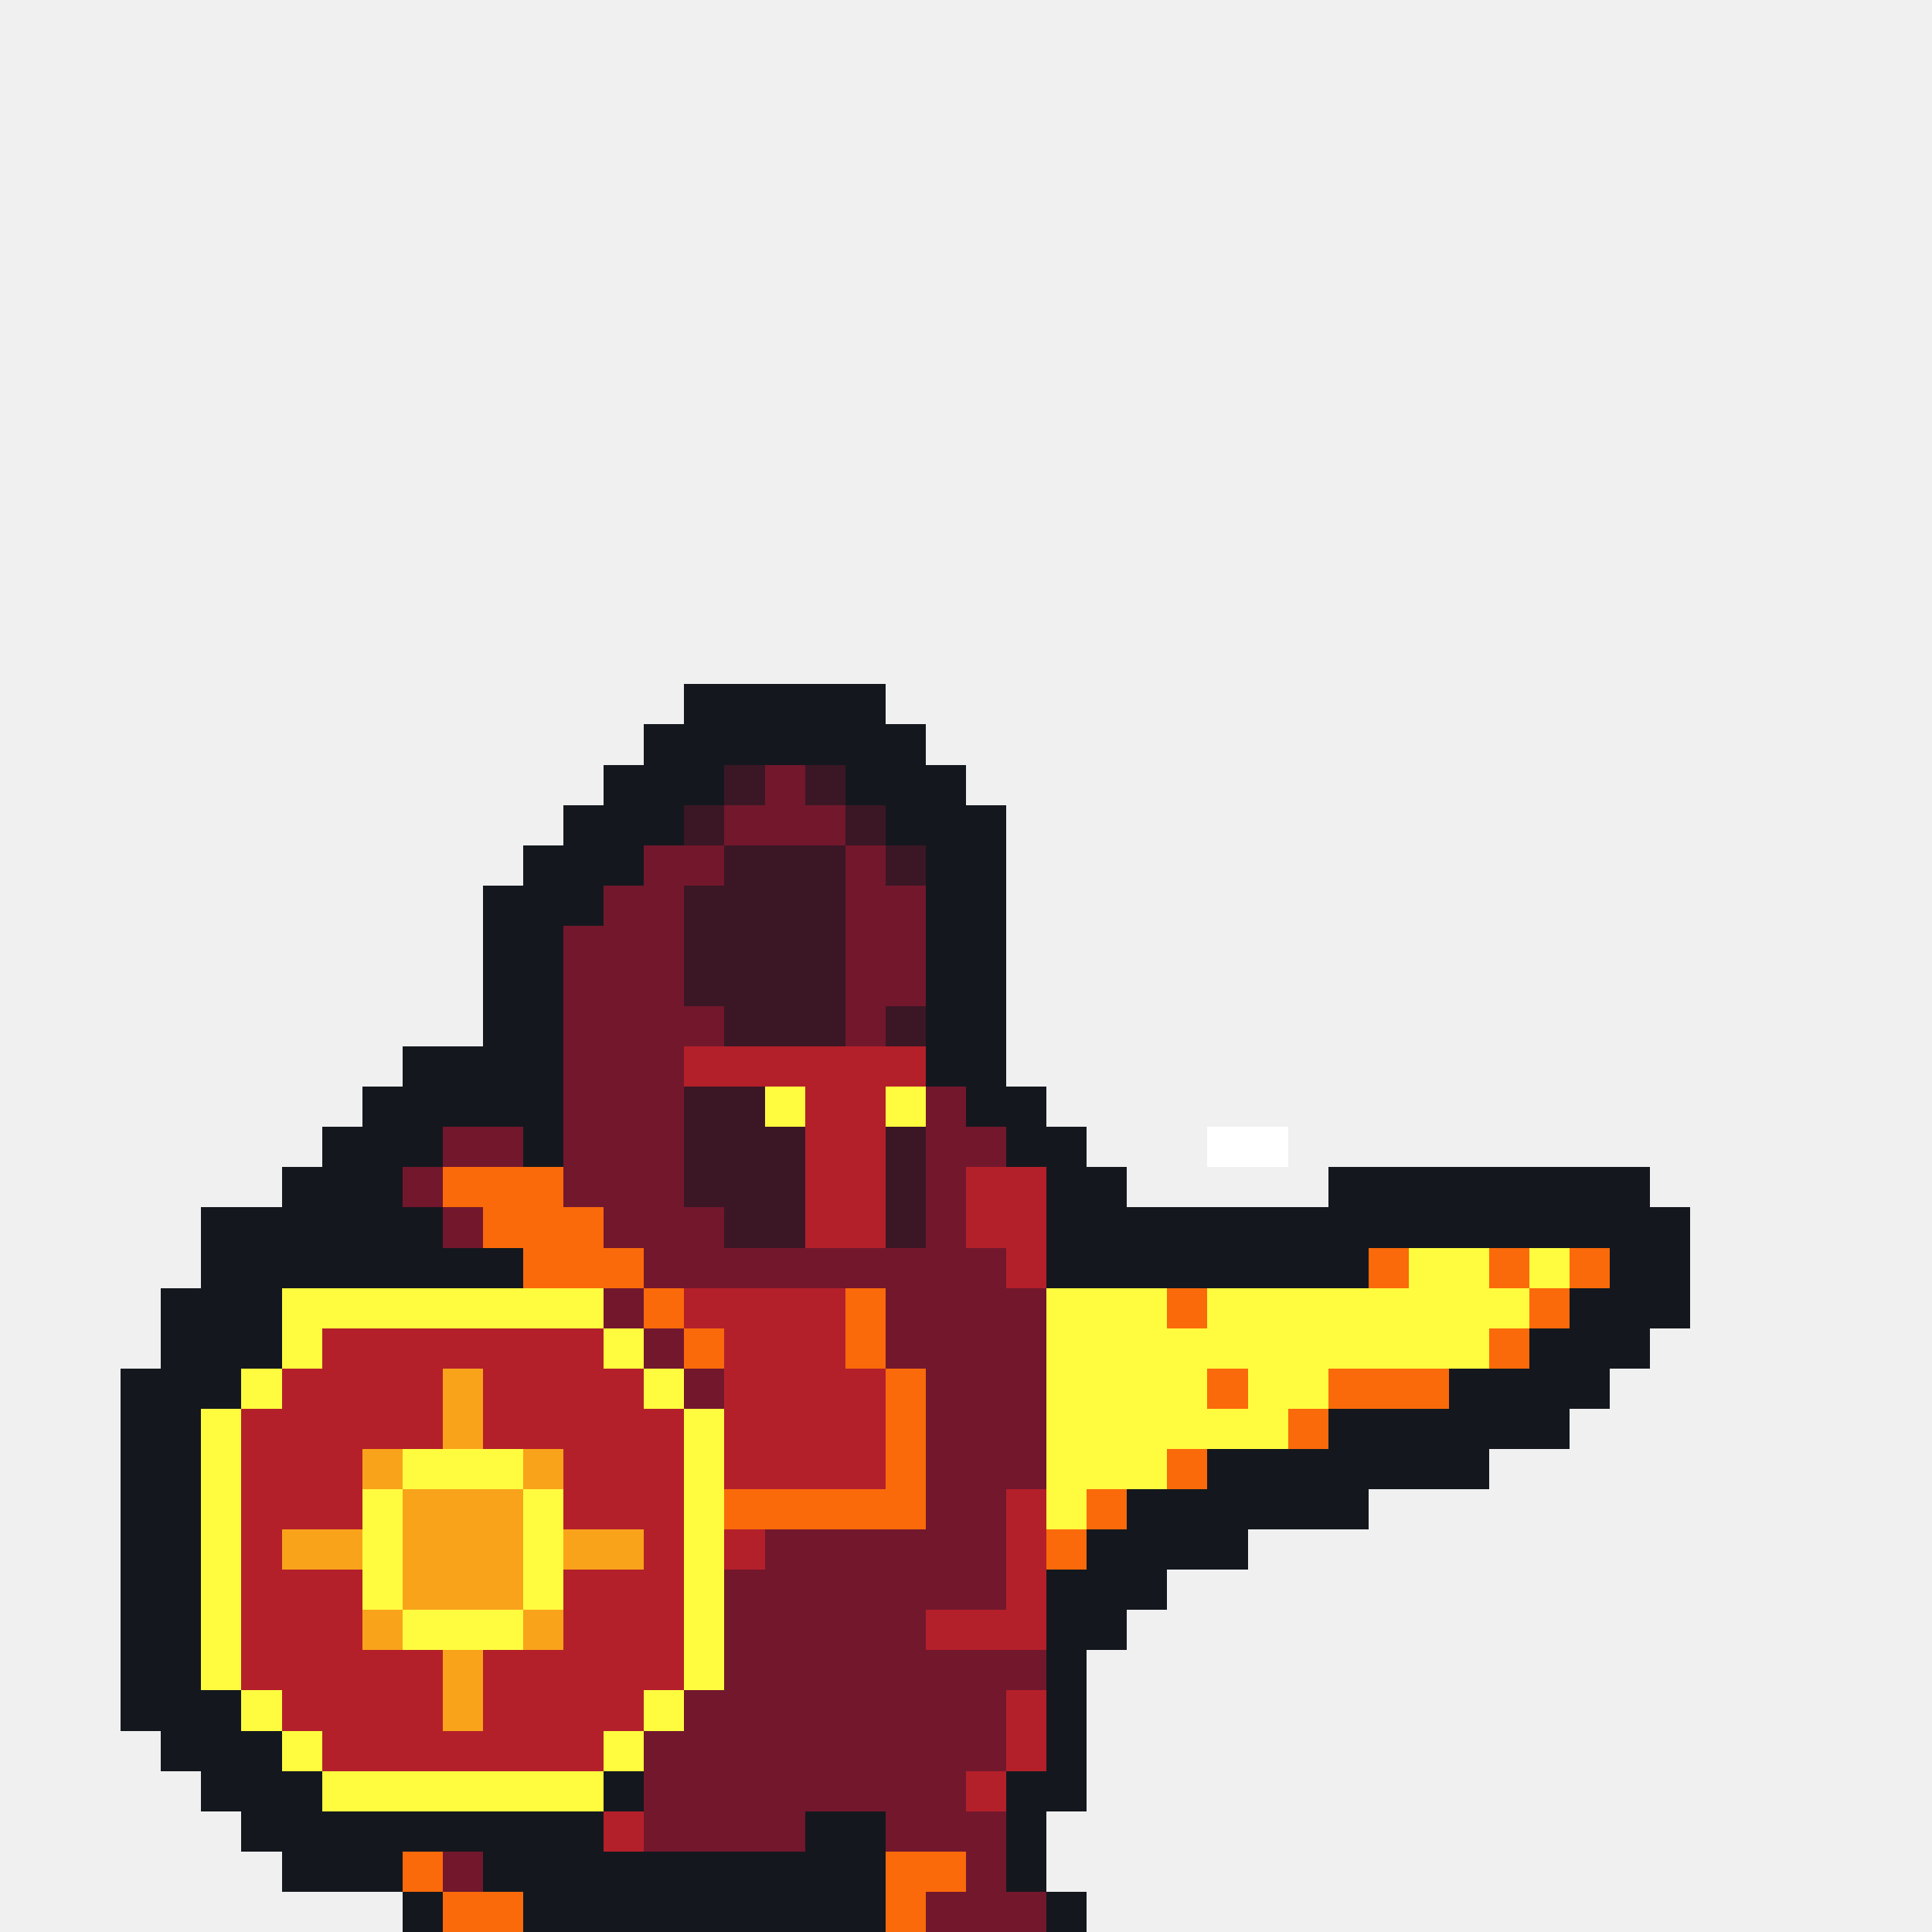
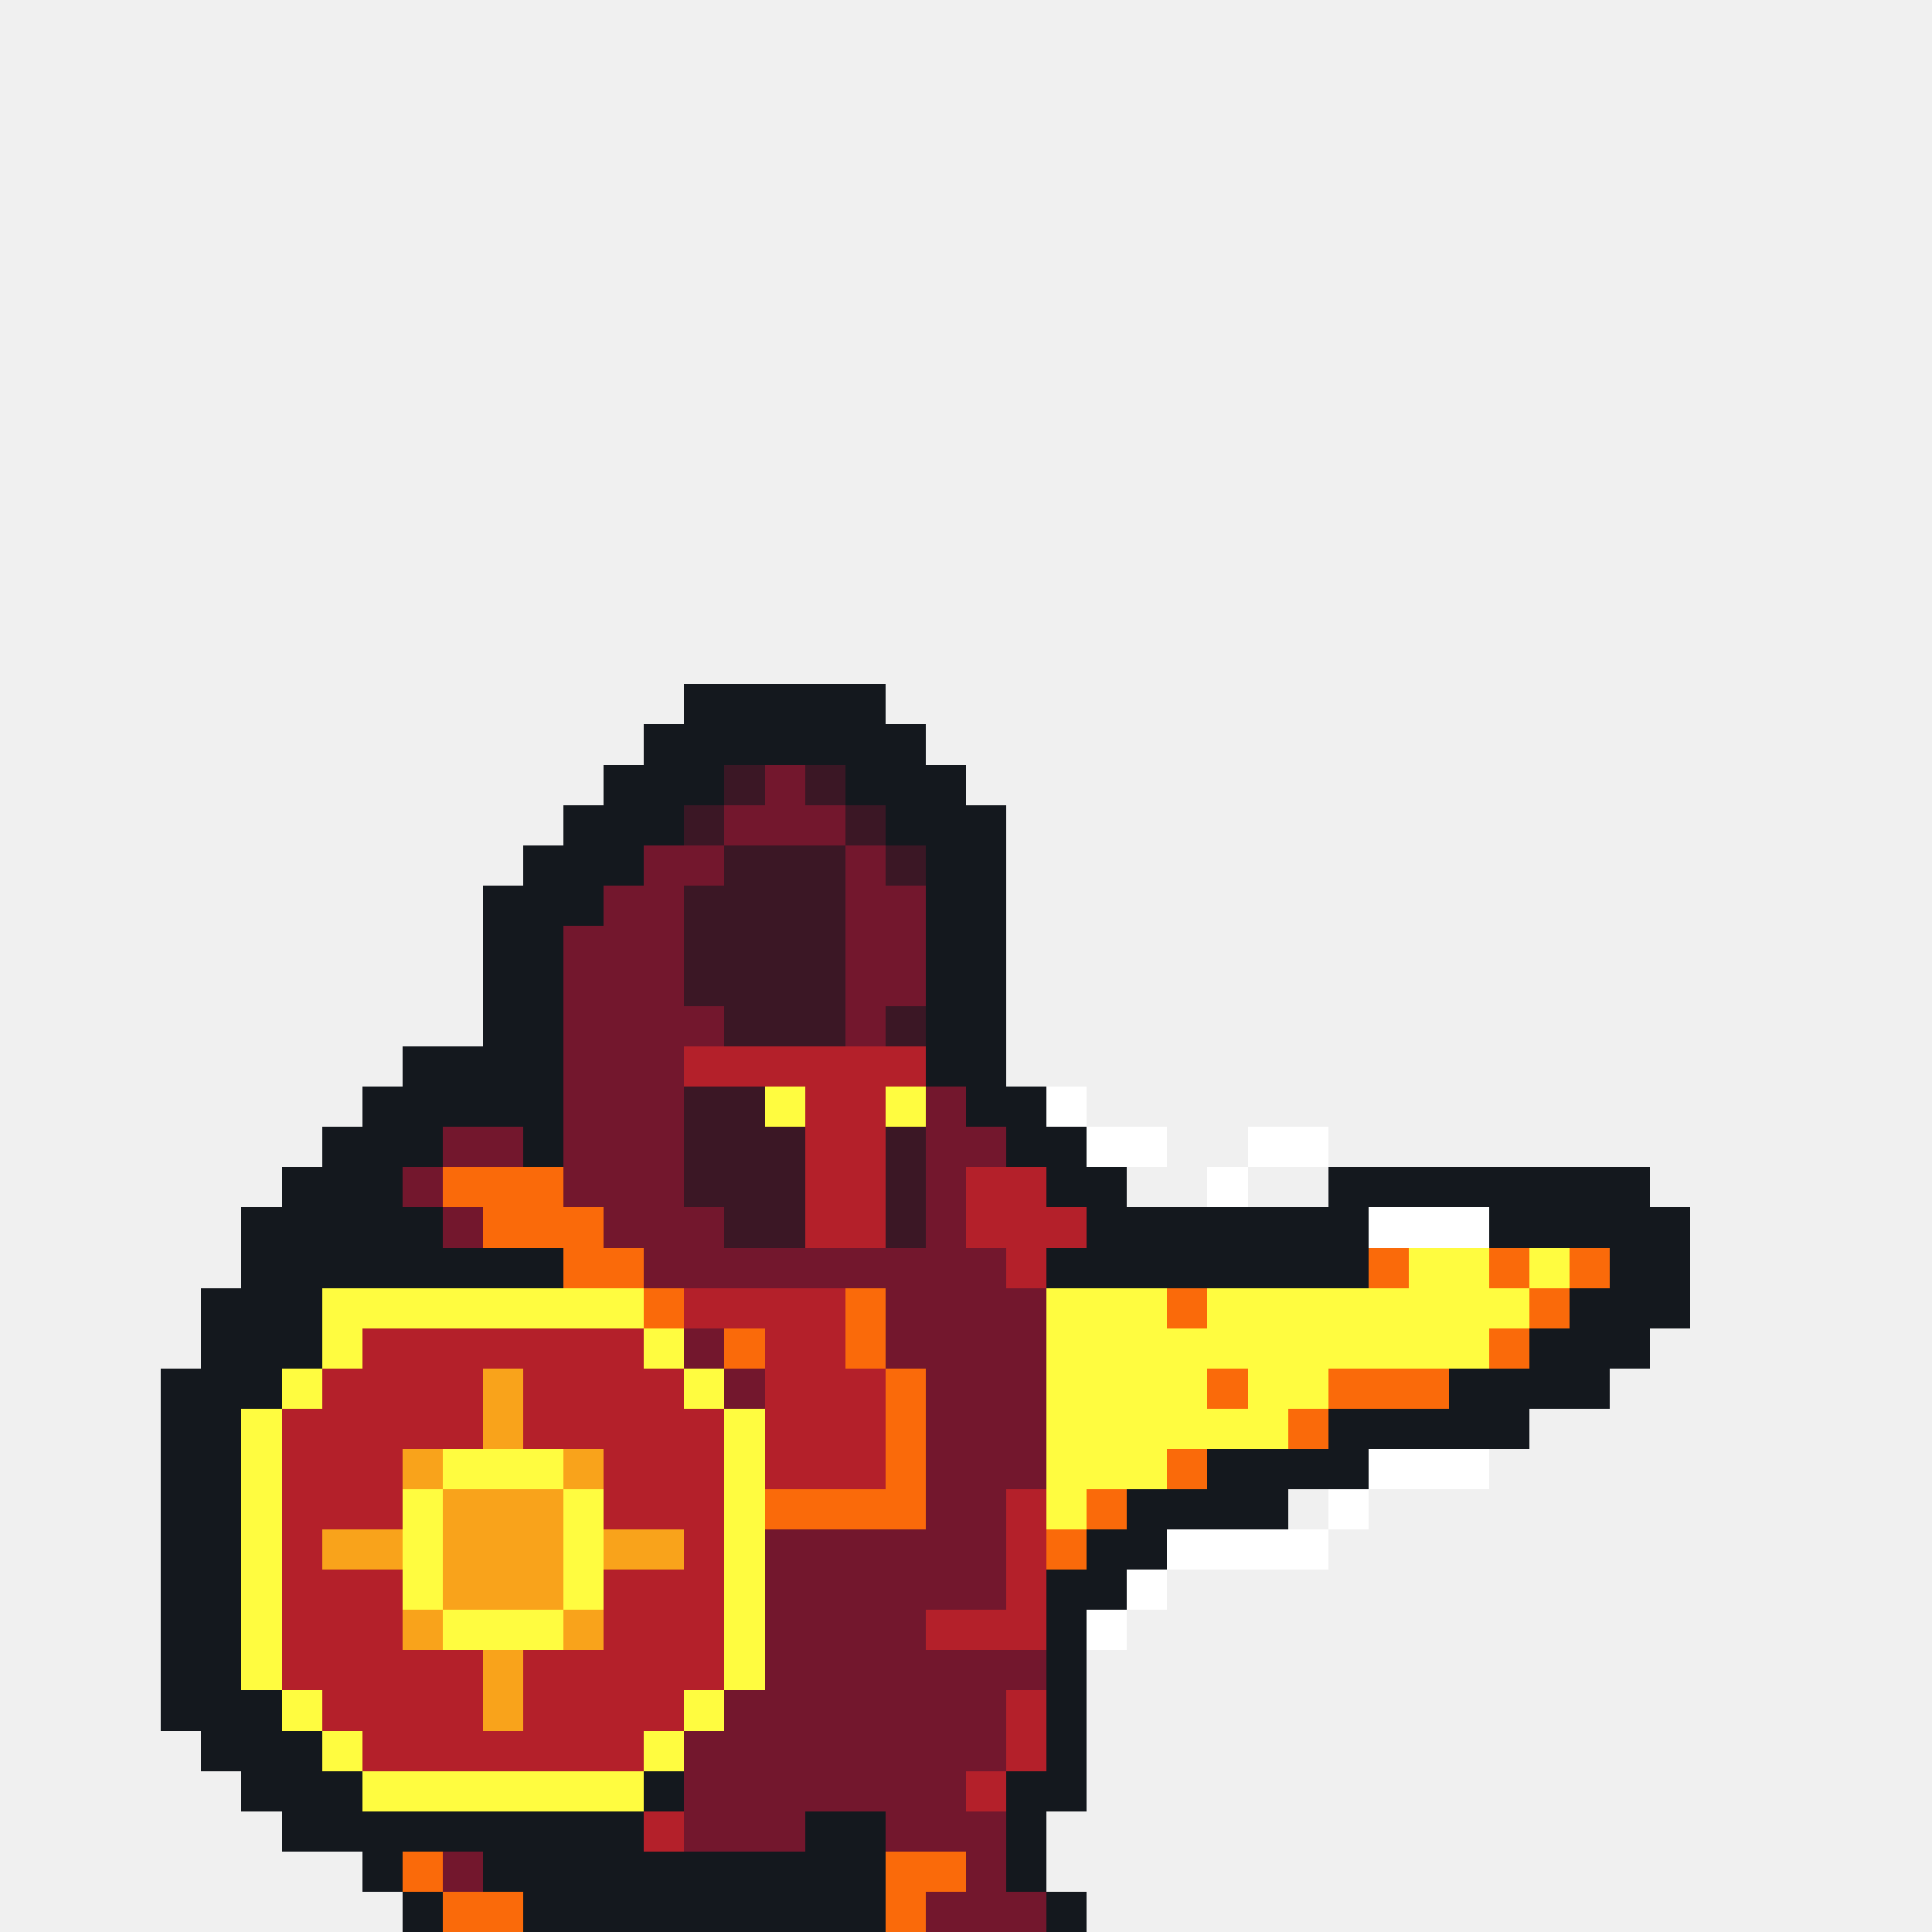
<svg xmlns="http://www.w3.org/2000/svg" version="1.1" width="48" height="48" shape-rendering="crispEdges">
  <rect x="17" y="17" width="5" height="2" fill="#14181E" />
  <rect x="16" y="18" width="1" height="3" fill="#14181E" />
  <rect x="22" y="18" width="1" height="3" fill="#14181E" />
  <rect x="15" y="19" width="1" height="3" fill="#14181E" />
  <rect x="17" y="19" width="1" height="1" fill="#14181E" />
  <rect x="18" y="19" width="1" height="1" fill="#3B1725" />
  <rect x="19" y="19" width="1" height="2" fill="#73172D" />
  <rect x="20" y="19" width="1" height="1" fill="#3B1725" />
  <rect x="21" y="19" width="1" height="1" fill="#14181E" />
  <rect x="23" y="19" width="1" height="8" fill="#14181E" />
  <rect x="14" y="20" width="1" height="3" fill="#14181E" />
  <rect x="17" y="20" width="1" height="1" fill="#3B1725" />
  <rect x="18" y="20" width="1" height="1" fill="#73172D" />
  <rect x="20" y="20" width="1" height="1" fill="#73172D" />
  <rect x="21" y="20" width="1" height="1" fill="#3B1725" />
  <rect x="24" y="20" width="1" height="8" fill="#14181E" />
  <rect x="13" y="21" width="1" height="8" fill="#14181E" />
  <rect x="16" y="21" width="2" height="1" fill="#73172D" />
  <rect x="18" y="21" width="3" height="5" fill="#3B1725" />
  <rect x="21" y="21" width="1" height="5" fill="#73172D" />
  <rect x="22" y="21" width="1" height="1" fill="#3B1725" />
  <rect x="12" y="22" width="1" height="6" fill="#14181E" />
  <rect x="15" y="22" width="2" height="9" fill="#73172D" />
  <rect x="17" y="22" width="1" height="3" fill="#3B1725" />
  <rect x="22" y="22" width="1" height="3" fill="#73172D" />
  <rect x="14" y="23" width="1" height="7" fill="#73172D" />
  <rect x="17" y="25" width="1" height="1" fill="#73172D" />
  <rect x="22" y="25" width="1" height="1" fill="#3B1725" />
  <rect x="10" y="26" width="2" height="2" fill="#14181E" />
  <rect x="17" y="26" width="6" height="1" fill="#B4202A" />
  <rect x="9" y="27" width="1" height="5" fill="#14181E" />
  <rect x="17" y="27" width="2" height="3" fill="#3B1725" />
  <rect x="19" y="27" width="1" height="1" fill="#FFFC40" />
  <rect x="20" y="27" width="2" height="4" fill="#B4202A" />
  <rect x="22" y="27" width="1" height="1" fill="#FFFC40" />
  <rect x="23" y="27" width="1" height="13" fill="#73172D" />
  <rect x="25" y="27" width="1" height="2" fill="#14181E" />
+   <rect x="26" y="27" width="1" height="1" fill="#FFFFFF" />
  <rect x="8" y="28" width="1" height="4" fill="#14181E" />
  <rect x="10" y="28" width="1" height="1" fill="#14181E" />
  <rect x="11" y="28" width="2" height="1" fill="#73172D" />
  <rect x="19" y="28" width="1" height="3" fill="#3B1725" />
  <rect x="22" y="28" width="1" height="3" fill="#3B1725" />
  <rect x="24" y="28" width="1" height="1" fill="#73172D" />
-   <rect x="26" y="28" width="1" height="4" fill="#14181E" />
-   <rect x="30" y="28" width="2" height="1" fill="#FFFFFF" />
-   <rect x="7" y="29" width="1" height="3" fill="#14181E" />
+   <rect x="26" y="28" width="1" height="2" fill="#14181E" />
+   <rect x="27" y="28" width="2" height="1" fill="#FFFFFF" />
+   <rect x="31" y="28" width="2" height="1" fill="#FFFFFF" />
+   <rect x="7" y="29" width="1" height="5" fill="#14181E" />
  <rect x="10" y="29" width="1" height="1" fill="#73172D" />
  <rect x="11" y="29" width="3" height="1" fill="#FA6A0A" />
  <rect x="24" y="29" width="2" height="2" fill="#B4202A" />
  <rect x="27" y="29" width="1" height="3" fill="#14181E" />
-   <rect x="33" y="29" width="8" height="2" fill="#14181E" />
-   <rect x="5" y="30" width="2" height="4" fill="#14181E" />
+   <rect x="30" y="29" width="1" height="1" fill="#FFFFFF" />
+   <rect x="33" y="29" width="8" height="1" fill="#14181E" />
+   <rect x="6" y="30" width="1" height="5" fill="#14181E" />
  <rect x="10" y="30" width="1" height="2" fill="#14181E" />
  <rect x="11" y="30" width="1" height="1" fill="#73172D" />
  <rect x="12" y="30" width="3" height="1" fill="#FA6A0A" />
  <rect x="17" y="30" width="1" height="2" fill="#73172D" />
  <rect x="18" y="30" width="1" height="1" fill="#3B1725" />
-   <rect x="28" y="30" width="5" height="2" fill="#14181E" />
-   <rect x="41" y="30" width="1" height="3" fill="#14181E" />
-   <rect x="11" y="31" width="2" height="1" fill="#14181E" />
-   <rect x="13" y="31" width="3" height="1" fill="#FA6A0A" />
+   <rect x="26" y="30" width="1" height="1" fill="#B4202A" />
+   <rect x="28" y="30" width="6" height="2" fill="#14181E" />
+   <rect x="34" y="30" width="3" height="1" fill="#FFFFFF" />
+   <rect x="37" y="30" width="5" height="1" fill="#14181E" />
+   <rect x="11" y="31" width="3" height="1" fill="#14181E" />
+   <rect x="14" y="31" width="2" height="1" fill="#FA6A0A" />
  <rect x="16" y="31" width="1" height="1" fill="#73172D" />
  <rect x="18" y="31" width="5" height="1" fill="#73172D" />
  <rect x="24" y="31" width="1" height="9" fill="#73172D" />
  <rect x="25" y="31" width="1" height="1" fill="#B4202A" />
-   <rect x="33" y="31" width="1" height="1" fill="#14181E" />
+   <rect x="26" y="31" width="1" height="1" fill="#14181E" />
  <rect x="34" y="31" width="1" height="1" fill="#FA6A0A" />
  <rect x="35" y="31" width="2" height="3" fill="#FFFC40" />
  <rect x="37" y="31" width="1" height="1" fill="#FA6A0A" />
  <rect x="38" y="31" width="1" height="1" fill="#FFFC40" />
  <rect x="39" y="31" width="1" height="1" fill="#FA6A0A" />
-   <rect x="40" y="31" width="1" height="3" fill="#14181E" />
-   <rect x="4" y="32" width="1" height="12" fill="#14181E" />
-   <rect x="7" y="32" width="8" height="1" fill="#FFFC40" />
-   <rect x="15" y="32" width="1" height="1" fill="#73172D" />
+   <rect x="40" y="31" width="2" height="2" fill="#14181E" />
+   <rect x="5" y="32" width="1" height="12" fill="#14181E" />
+   <rect x="8" y="32" width="8" height="1" fill="#FFFC40" />
  <rect x="16" y="32" width="1" height="1" fill="#FA6A0A" />
  <rect x="17" y="32" width="4" height="1" fill="#B4202A" />
  <rect x="21" y="32" width="1" height="2" fill="#FA6A0A" />
  <rect x="22" y="32" width="1" height="2" fill="#73172D" />
  <rect x="25" y="32" width="1" height="5" fill="#73172D" />
  <rect x="26" y="32" width="3" height="5" fill="#FFFC40" />
  <rect x="29" y="32" width="1" height="1" fill="#FA6A0A" />
  <rect x="30" y="32" width="5" height="2" fill="#FFFC40" />
  <rect x="37" y="32" width="1" height="1" fill="#FFFC40" />
  <rect x="38" y="32" width="1" height="1" fill="#FA6A0A" />
  <rect x="39" y="32" width="1" height="3" fill="#14181E" />
-   <rect x="7" y="33" width="1" height="1" fill="#FFFC40" />
-   <rect x="8" y="33" width="7" height="1" fill="#B4202A" />
-   <rect x="15" y="33" width="1" height="1" fill="#FFFC40" />
-   <rect x="16" y="33" width="1" height="1" fill="#73172D" />
-   <rect x="17" y="33" width="1" height="1" fill="#FA6A0A" />
-   <rect x="18" y="33" width="3" height="4" fill="#B4202A" />
+   <rect x="8" y="33" width="1" height="1" fill="#FFFC40" />
+   <rect x="9" y="33" width="7" height="1" fill="#B4202A" />
+   <rect x="16" y="33" width="1" height="1" fill="#FFFC40" />
+   <rect x="17" y="33" width="1" height="1" fill="#73172D" />
+   <rect x="18" y="33" width="1" height="1" fill="#FA6A0A" />
+   <rect x="19" y="33" width="2" height="4" fill="#B4202A" />
  <rect x="29" y="33" width="1" height="3" fill="#FFFC40" />
  <rect x="37" y="33" width="1" height="1" fill="#FA6A0A" />
-   <rect x="38" y="33" width="1" height="3" fill="#14181E" />
-   <rect x="3" y="34" width="1" height="9" fill="#14181E" />
-   <rect x="5" y="34" width="1" height="1" fill="#14181E" />
-   <rect x="6" y="34" width="1" height="1" fill="#FFFC40" />
-   <rect x="7" y="34" width="4" height="2" fill="#B4202A" />
-   <rect x="11" y="34" width="1" height="2" fill="#F9A31B" />
-   <rect x="12" y="34" width="4" height="2" fill="#B4202A" />
-   <rect x="16" y="34" width="1" height="1" fill="#FFFC40" />
-   <rect x="17" y="34" width="1" height="1" fill="#73172D" />
+   <rect x="38" y="33" width="1" height="2" fill="#14181E" />
+   <rect x="40" y="33" width="1" height="1" fill="#14181E" />
+   <rect x="4" y="34" width="1" height="9" fill="#14181E" />
+   <rect x="7" y="34" width="1" height="1" fill="#FFFC40" />
+   <rect x="8" y="34" width="4" height="2" fill="#B4202A" />
+   <rect x="12" y="34" width="1" height="2" fill="#F9A31B" />
+   <rect x="13" y="34" width="4" height="2" fill="#B4202A" />
+   <rect x="17" y="34" width="1" height="1" fill="#FFFC40" />
+   <rect x="18" y="34" width="1" height="1" fill="#73172D" />
  <rect x="21" y="34" width="1" height="3" fill="#B4202A" />
  <rect x="22" y="34" width="1" height="4" fill="#FA6A0A" />
  <rect x="30" y="34" width="1" height="1" fill="#FA6A0A" />
  <rect x="31" y="34" width="2" height="1" fill="#FFFC40" />
  <rect x="33" y="34" width="3" height="1" fill="#FA6A0A" />
  <rect x="36" y="34" width="2" height="2" fill="#14181E" />
-   <rect x="5" y="35" width="1" height="7" fill="#FFFC40" />
-   <rect x="6" y="35" width="1" height="7" fill="#B4202A" />
-   <rect x="16" y="35" width="1" height="7" fill="#B4202A" />
-   <rect x="17" y="35" width="1" height="7" fill="#FFFC40" />
+   <rect x="6" y="35" width="1" height="7" fill="#FFFC40" />
+   <rect x="7" y="35" width="1" height="7" fill="#B4202A" />
+   <rect x="17" y="35" width="1" height="7" fill="#B4202A" />
+   <rect x="18" y="35" width="1" height="7" fill="#FFFC40" />
  <rect x="30" y="35" width="2" height="1" fill="#FFFC40" />
  <rect x="32" y="35" width="1" height="1" fill="#FA6A0A" />
-   <rect x="33" y="35" width="3" height="2" fill="#14181E" />
-   <rect x="7" y="36" width="2" height="2" fill="#B4202A" />
-   <rect x="9" y="36" width="1" height="1" fill="#F9A31B" />
-   <rect x="10" y="36" width="3" height="1" fill="#FFFC40" />
-   <rect x="13" y="36" width="1" height="1" fill="#F9A31B" />
-   <rect x="14" y="36" width="2" height="2" fill="#B4202A" />
+   <rect x="33" y="35" width="3" height="1" fill="#14181E" />
+   <rect x="8" y="36" width="2" height="2" fill="#B4202A" />
+   <rect x="10" y="36" width="1" height="1" fill="#F9A31B" />
+   <rect x="11" y="36" width="3" height="1" fill="#FFFC40" />
+   <rect x="14" y="36" width="1" height="1" fill="#F9A31B" />
+   <rect x="15" y="36" width="2" height="2" fill="#B4202A" />
  <rect x="29" y="36" width="1" height="1" fill="#FA6A0A" />
-   <rect x="30" y="36" width="3" height="2" fill="#14181E" />
-   <rect x="36" y="36" width="1" height="1" fill="#14181E" />
-   <rect x="9" y="37" width="1" height="3" fill="#FFFC40" />
-   <rect x="10" y="37" width="3" height="3" fill="#F9A31B" />
-   <rect x="13" y="37" width="1" height="3" fill="#FFFC40" />
-   <rect x="18" y="37" width="4" height="1" fill="#FA6A0A" />
+   <rect x="30" y="36" width="4" height="1" fill="#14181E" />
+   <rect x="34" y="36" width="3" height="1" fill="#FFFFFF" />
+   <rect x="10" y="37" width="1" height="3" fill="#FFFC40" />
+   <rect x="11" y="37" width="3" height="3" fill="#F9A31B" />
+   <rect x="14" y="37" width="1" height="3" fill="#FFFC40" />
+   <rect x="19" y="37" width="3" height="1" fill="#FA6A0A" />
  <rect x="25" y="37" width="1" height="4" fill="#B4202A" />
  <rect x="26" y="37" width="1" height="1" fill="#FFFC40" />
  <rect x="27" y="37" width="1" height="1" fill="#FA6A0A" />
-   <rect x="28" y="37" width="2" height="2" fill="#14181E" />
-   <rect x="33" y="37" width="1" height="1" fill="#14181E" />
-   <rect x="7" y="38" width="2" height="1" fill="#F9A31B" />
-   <rect x="14" y="38" width="2" height="1" fill="#F9A31B" />
-   <rect x="18" y="38" width="1" height="1" fill="#B4202A" />
+   <rect x="28" y="37" width="4" height="1" fill="#14181E" />
+   <rect x="33" y="37" width="1" height="1" fill="#FFFFFF" />
+   <rect x="8" y="38" width="2" height="1" fill="#F9A31B" />
+   <rect x="15" y="38" width="2" height="1" fill="#F9A31B" />
  <rect x="19" y="38" width="4" height="7" fill="#73172D" />
  <rect x="26" y="38" width="1" height="1" fill="#FA6A0A" />
-   <rect x="27" y="38" width="1" height="3" fill="#14181E" />
-   <rect x="30" y="38" width="1" height="1" fill="#14181E" />
-   <rect x="7" y="39" width="2" height="4" fill="#B4202A" />
-   <rect x="14" y="39" width="2" height="4" fill="#B4202A" />
-   <rect x="18" y="39" width="1" height="7" fill="#73172D" />
-   <rect x="26" y="39" width="1" height="6" fill="#14181E" />
-   <rect x="28" y="39" width="1" height="1" fill="#14181E" />
-   <rect x="9" y="40" width="1" height="1" fill="#F9A31B" />
-   <rect x="10" y="40" width="3" height="1" fill="#FFFC40" />
-   <rect x="13" y="40" width="1" height="1" fill="#F9A31B" />
+   <rect x="27" y="38" width="2" height="1" fill="#14181E" />
+   <rect x="29" y="38" width="4" height="1" fill="#FFFFFF" />
+   <rect x="8" y="39" width="2" height="4" fill="#B4202A" />
+   <rect x="15" y="39" width="2" height="4" fill="#B4202A" />
+   <rect x="26" y="39" width="2" height="1" fill="#14181E" />
+   <rect x="28" y="39" width="1" height="1" fill="#FFFFFF" />
+   <rect x="10" y="40" width="1" height="1" fill="#F9A31B" />
+   <rect x="11" y="40" width="3" height="1" fill="#FFFC40" />
+   <rect x="14" y="40" width="1" height="1" fill="#F9A31B" />
  <rect x="23" y="40" width="2" height="1" fill="#B4202A" />
-   <rect x="9" y="41" width="2" height="3" fill="#B4202A" />
-   <rect x="11" y="41" width="1" height="2" fill="#F9A31B" />
-   <rect x="12" y="41" width="2" height="3" fill="#B4202A" />
+   <rect x="26" y="40" width="1" height="5" fill="#14181E" />
+   <rect x="27" y="40" width="1" height="1" fill="#FFFFFF" />
+   <rect x="10" y="41" width="2" height="3" fill="#B4202A" />
+   <rect x="12" y="41" width="1" height="2" fill="#F9A31B" />
+   <rect x="13" y="41" width="2" height="3" fill="#B4202A" />
  <rect x="23" y="41" width="3" height="1" fill="#73172D" />
-   <rect x="5" y="42" width="1" height="3" fill="#14181E" />
-   <rect x="6" y="42" width="1" height="1" fill="#FFFC40" />
-   <rect x="16" y="42" width="1" height="1" fill="#FFFC40" />
-   <rect x="17" y="42" width="1" height="4" fill="#73172D" />
+   <rect x="6" y="42" width="1" height="3" fill="#14181E" />
+   <rect x="7" y="42" width="1" height="1" fill="#FFFC40" />
+   <rect x="17" y="42" width="1" height="1" fill="#FFFC40" />
+   <rect x="18" y="42" width="1" height="4" fill="#73172D" />
  <rect x="23" y="42" width="2" height="2" fill="#73172D" />
  <rect x="25" y="42" width="1" height="2" fill="#B4202A" />
-   <rect x="6" y="43" width="1" height="3" fill="#14181E" />
-   <rect x="7" y="43" width="1" height="1" fill="#FFFC40" />
-   <rect x="8" y="43" width="1" height="1" fill="#B4202A" />
-   <rect x="11" y="43" width="1" height="1" fill="#B4202A" />
-   <rect x="14" y="43" width="1" height="1" fill="#B4202A" />
-   <rect x="15" y="43" width="1" height="1" fill="#FFFC40" />
-   <rect x="16" y="43" width="1" height="3" fill="#73172D" />
-   <rect x="7" y="44" width="1" height="3" fill="#14181E" />
-   <rect x="8" y="44" width="7" height="1" fill="#FFFC40" />
-   <rect x="15" y="44" width="1" height="1" fill="#14181E" />
+   <rect x="7" y="43" width="1" height="3" fill="#14181E" />
+   <rect x="8" y="43" width="1" height="1" fill="#FFFC40" />
+   <rect x="9" y="43" width="1" height="1" fill="#B4202A" />
+   <rect x="12" y="43" width="1" height="1" fill="#B4202A" />
+   <rect x="15" y="43" width="1" height="1" fill="#B4202A" />
+   <rect x="16" y="43" width="1" height="1" fill="#FFFC40" />
+   <rect x="17" y="43" width="1" height="3" fill="#73172D" />
+   <rect x="8" y="44" width="1" height="2" fill="#14181E" />
+   <rect x="9" y="44" width="7" height="1" fill="#FFFC40" />
+   <rect x="16" y="44" width="1" height="1" fill="#14181E" />
  <rect x="23" y="44" width="1" height="2" fill="#73172D" />
  <rect x="24" y="44" width="1" height="1" fill="#B4202A" />
  <rect x="25" y="44" width="1" height="3" fill="#14181E" />
-   <rect x="8" y="45" width="7" height="1" fill="#14181E" />
-   <rect x="15" y="45" width="1" height="1" fill="#B4202A" />
+   <rect x="9" y="45" width="7" height="1" fill="#14181E" />
+   <rect x="16" y="45" width="1" height="1" fill="#B4202A" />
  <rect x="19" y="45" width="1" height="1" fill="#73172D" />
  <rect x="20" y="45" width="2" height="3" fill="#14181E" />
  <rect x="22" y="45" width="1" height="1" fill="#73172D" />
  <rect x="24" y="45" width="1" height="3" fill="#73172D" />
-   <rect x="8" y="46" width="2" height="1" fill="#14181E" />
+   <rect x="9" y="46" width="1" height="1" fill="#14181E" />
  <rect x="10" y="46" width="1" height="1" fill="#FA6A0A" />
  <rect x="11" y="46" width="1" height="1" fill="#73172D" />
  <rect x="12" y="46" width="8" height="1" fill="#14181E" />
  <rect x="22" y="46" width="2" height="1" fill="#FA6A0A" />
  <rect x="10" y="47" width="1" height="1" fill="#14181E" />
  <rect x="11" y="47" width="2" height="1" fill="#FA6A0A" />
  <rect x="13" y="47" width="7" height="1" fill="#14181E" />
  <rect x="22" y="47" width="1" height="1" fill="#FA6A0A" />
  <rect x="23" y="47" width="1" height="1" fill="#73172D" />
  <rect x="25" y="47" width="1" height="1" fill="#73172D" />
  <rect x="26" y="47" width="1" height="1" fill="#14181E" />
</svg>
